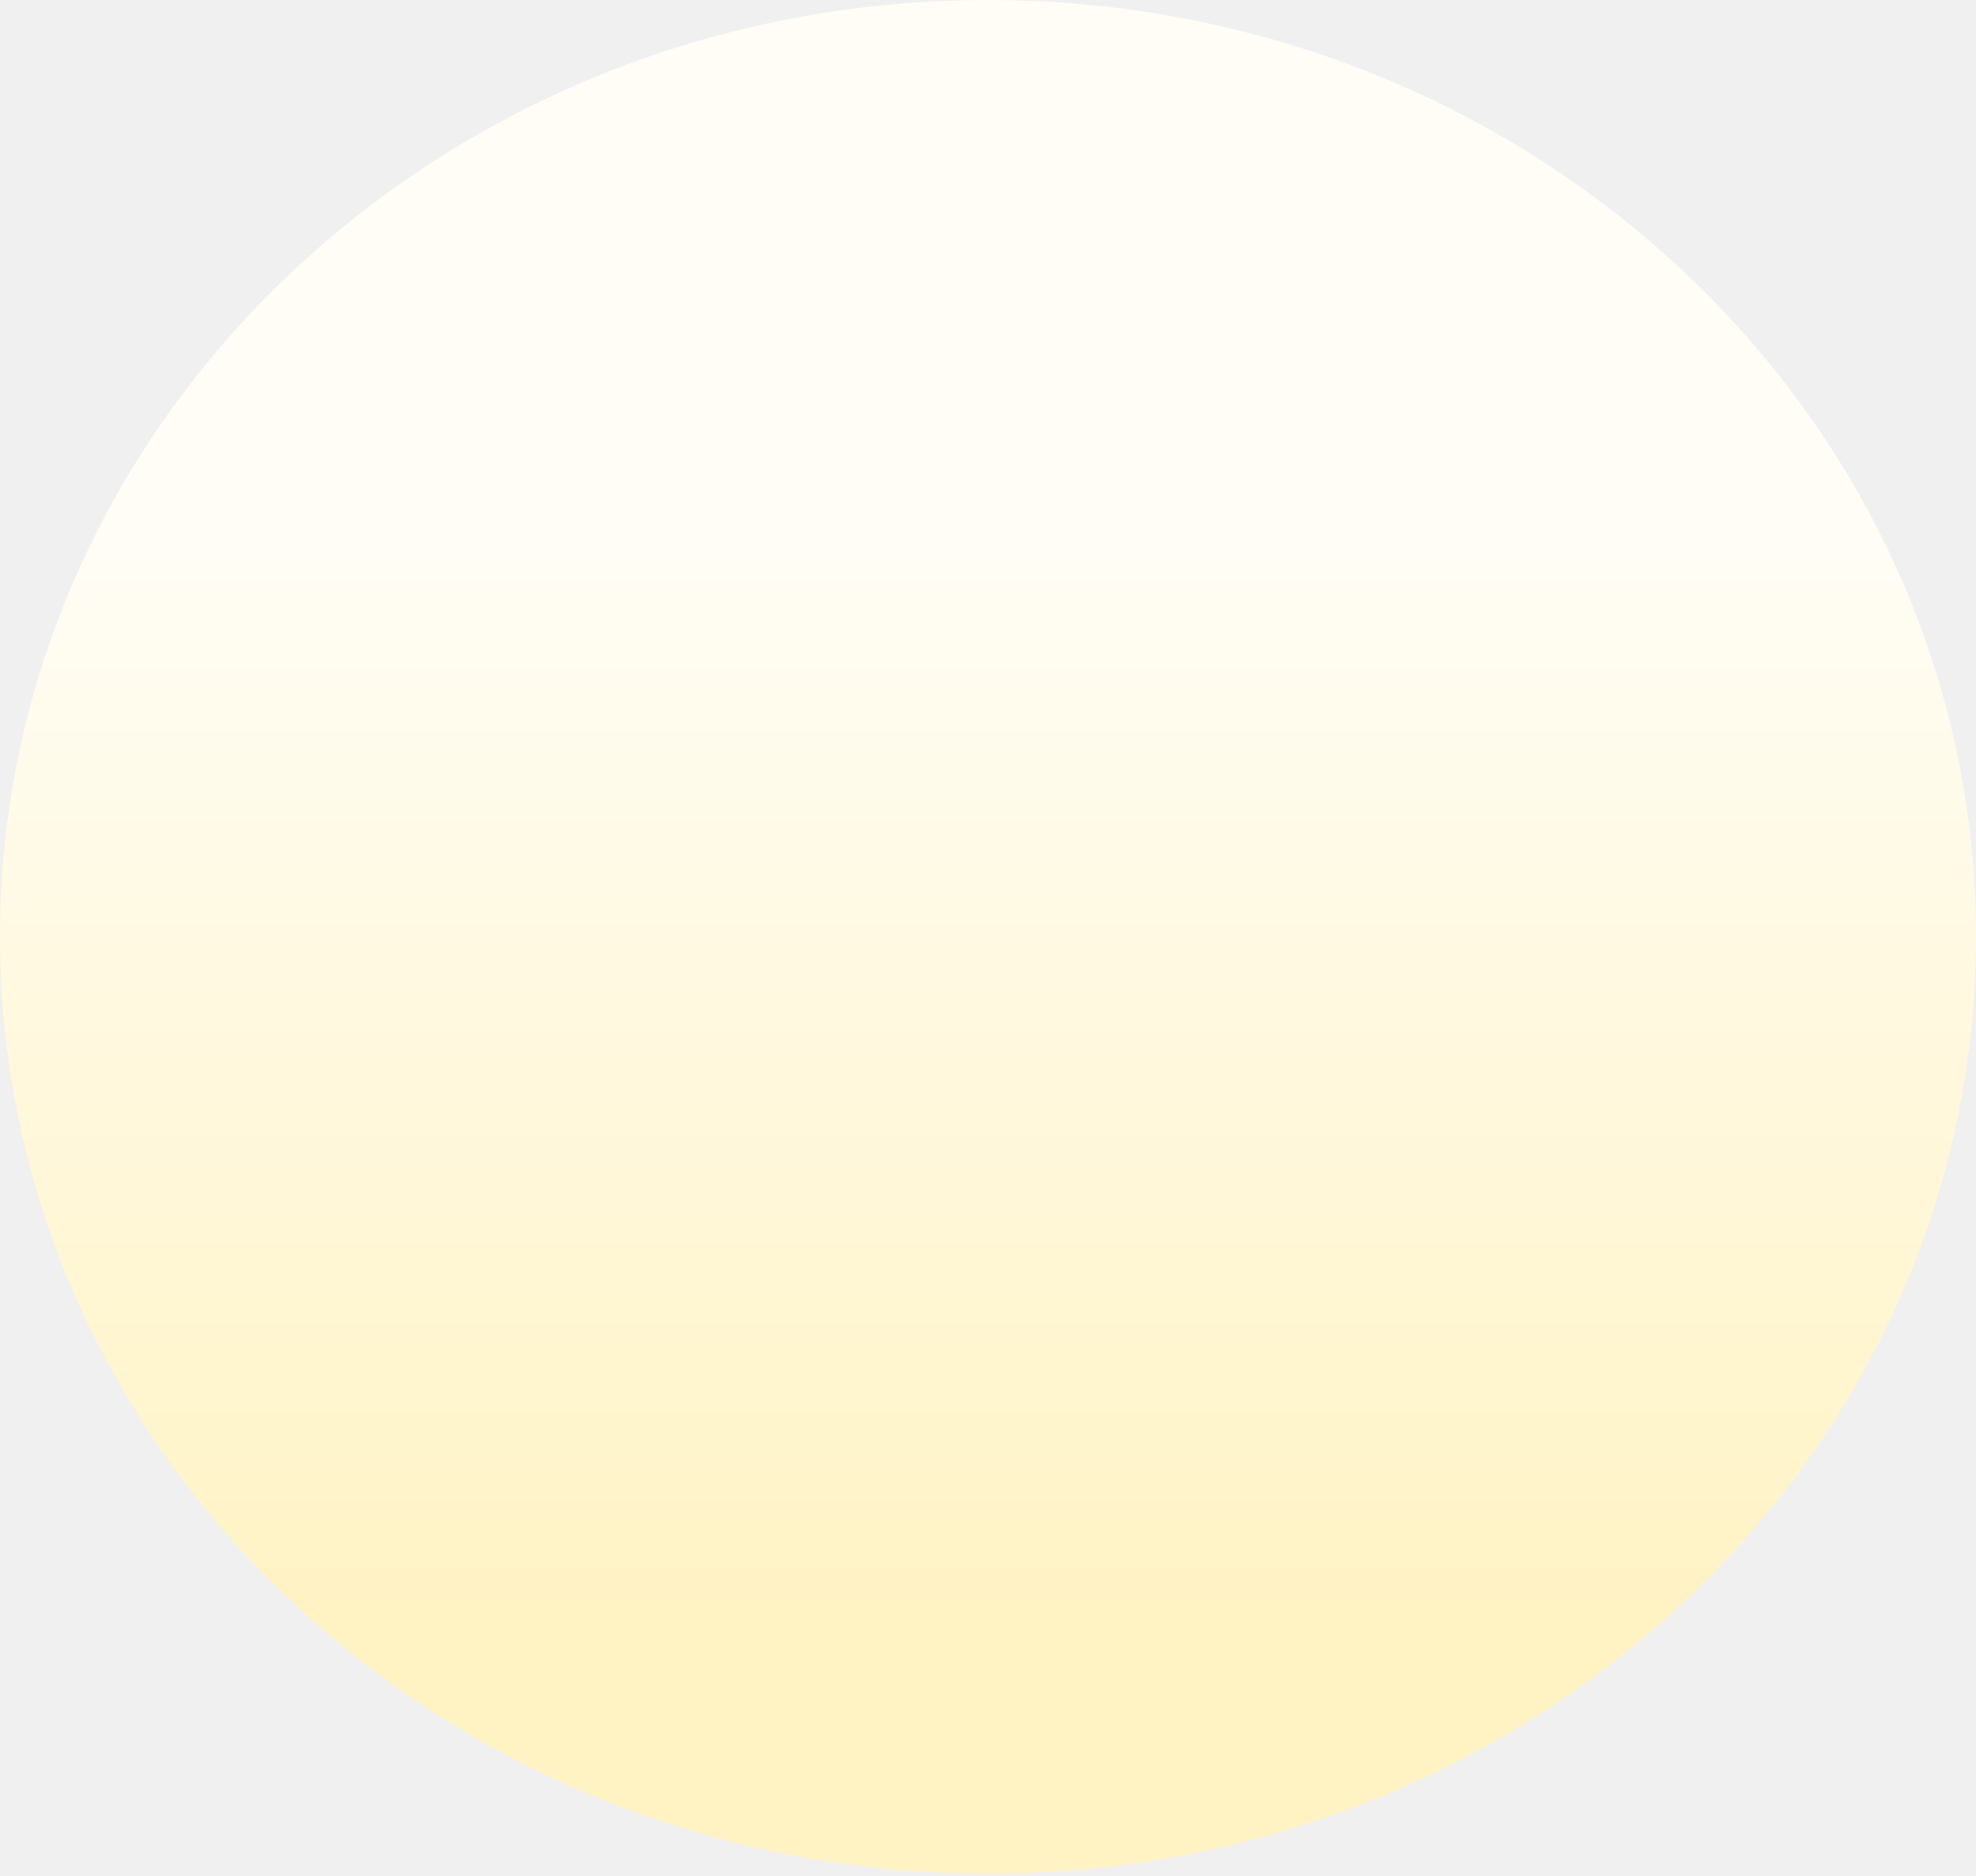
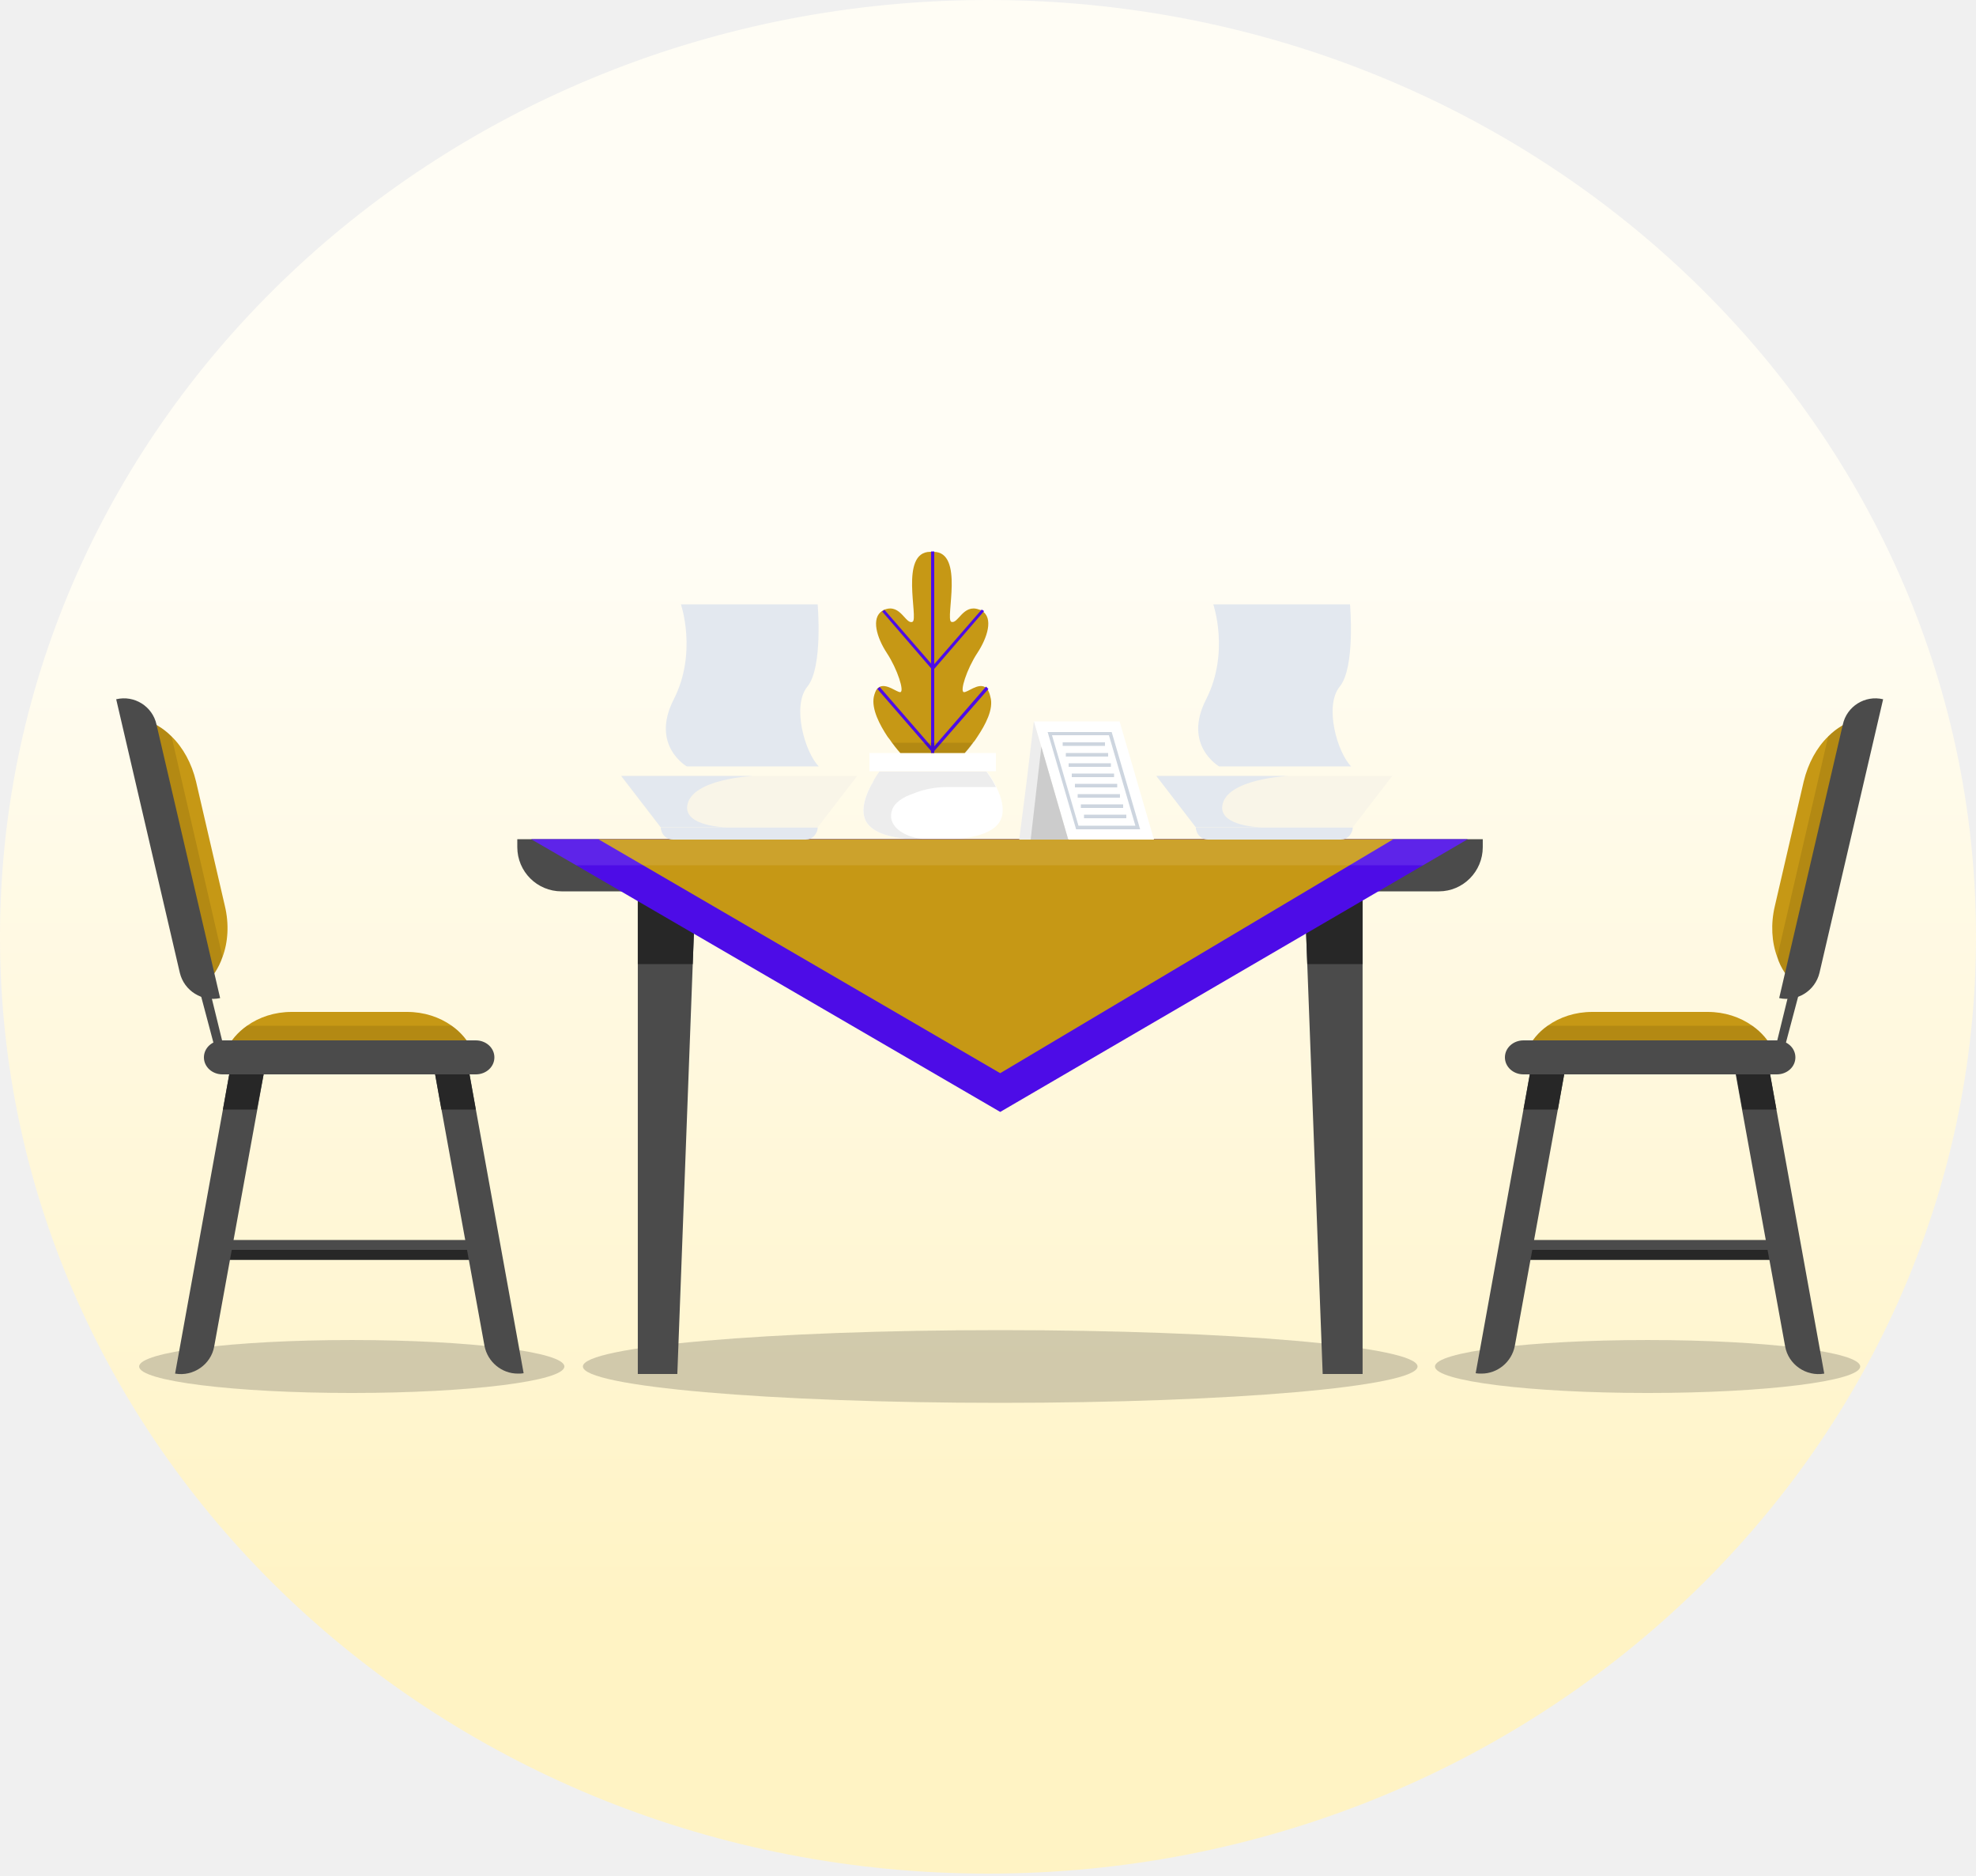
<svg xmlns="http://www.w3.org/2000/svg" width="450" height="427" viewBox="0 0 450 427" fill="none">
-   <path d="M225 426.6C349.264 426.6 450 331.102 450 213.3C450 95.498 349.264 0 225 0C100.736 0 0 95.498 0 213.3C0 331.102 100.736 426.6 225 426.6Z" fill="url(#paint0_linear_8005_191171)" />
+   <path d="M225 426.6C349.264 426.6 450 331.102 450 213.3C450 95.498 349.264 0 225 0C100.736 0 0 95.498 0 213.3C0 331.102 100.736 426.6 225 426.6Z" fill="url(#paint0_linear_9895_177694)" />
+   <path opacity="0.2" d="M80.108 317.162C106.849 317.162 128.528 314.462 128.528 311.132C128.528 307.801 106.849 305.102 80.108 305.102C53.366 305.102 31.688 307.801 31.688 311.132C31.688 314.462 53.366 317.162 80.108 317.162Z" fill="#1B1B1B" />
+   <path d="M107.644 239.13H51.484C52.474 236.97 54.184 234.99 56.254 233.55C59.044 231.57 62.554 230.4 66.424 230.4H92.704C96.574 230.4 100.084 231.57 102.874 233.55C104.944 234.99 106.564 236.97 107.644 239.13Z" fill="#C69815" />
+   <path opacity="0.1" d="M107.644 239.131H51.484C52.474 236.971 54.184 234.991 56.254 233.551H102.874C104.944 234.991 106.564 236.971 107.644 239.131Z" fill="black" />
+   <path d="M46.442 224.281L32.492 163.801C34.922 164.431 37.172 165.781 39.062 167.671C41.672 170.191 43.652 173.791 44.642 177.931L51.212 206.281C52.202 210.421 51.932 214.561 50.672 217.891C49.772 220.501 48.332 222.661 46.442 224.281Z" fill="#C69815" />
+   <path opacity="0.1" d="M46.442 224.281L32.492 163.801C34.922 164.431 37.172 165.781 39.062 167.671L50.672 217.891C49.772 220.501 48.332 222.661 46.442 224.281Z" fill="black" />
+   <path d="M110.251 282.33H48.781V286.83H110.251V282.33Z" fill="#4B4B4B" />
+   <path d="M110.251 284.58H48.781V286.83H110.251V284.58Z" fill="#272727" />
+   <path d="M40.951 221.49L26.461 159.21C30.601 158.22 34.741 160.83 35.641 164.97L50.131 227.25C46.081 228.15 41.941 225.63 40.951 221.49Z" fill="#4B4B4B" />
+   <path d="M108.358 244.621H50.667C48.328 244.621 46.438 242.911 46.438 240.751C46.438 238.591 48.328 236.881 50.667 236.881H108.358C110.698 236.881 112.588 238.591 112.588 240.751C112.588 242.911 110.698 244.621 108.358 244.621Z" fill="#4B4B4B" />
+   <path d="M60.575 241.471L60.035 244.621L58.595 252.631L48.785 306.541C48.065 310.681 44.015 313.471 39.875 312.751L50.765 252.631L52.205 244.621L53.015 240.121L60.575 241.471Z" fill="#4B4B4B" />
+   <path d="M119.247 312.659C118.797 312.749 118.347 312.749 117.897 312.749C114.297 312.749 111.057 310.139 110.337 306.449L100.527 252.539L99.087 244.529L98.547 241.379L106.107 240.029L106.917 244.529L108.357 252.539L119.247 312.659Z" fill="#4B4B4B" />
+   <path d="M44.375 221.49L49.325 240.12L51.215 239.49L46.625 220.77L44.375 221.49Z" fill="#4B4B4B" />
+   <path d="M60.036 244.621L58.506 252.631H50.766L52.206 244.621H60.036Z" fill="#272727" />
+   <path d="M108.356 252.631H100.526L99.086 244.621H106.916L108.356 252.631Z" fill="#272727" />
+   <path opacity="0.2" d="M375.209 317.162C401.951 317.162 423.629 314.462 423.629 311.132C423.629 307.801 401.951 305.102 375.209 305.102C348.467 305.102 326.789 307.801 326.789 311.132C326.789 314.462 348.467 317.162 375.209 317.162Z" fill="#1B1B1B" />
+   <path d="M347.758 239.13H403.828C402.838 236.97 401.128 234.99 399.058 233.55C396.268 231.57 392.758 230.4 388.888 230.4H362.608C358.738 230.4 355.228 231.57 352.438 233.55C350.368 234.99 348.748 236.97 347.758 239.13Z" fill="#C69815" />
+   <path opacity="0.1" d="M347.758 239.131H403.828C402.838 236.971 401.128 234.991 399.058 233.551H352.438C350.368 234.991 348.748 236.971 347.758 239.131Z" fill="black" />
+   <path d="M408.965 224.281L422.915 163.801C420.485 164.431 418.235 165.781 416.345 167.671C413.735 170.191 411.755 173.791 410.765 177.931L404.195 206.281C403.205 210.421 403.475 214.561 404.735 217.891C405.545 220.501 407.075 222.661 408.965 224.281Z" fill="#C69815" />
+   <path opacity="0.1" d="M408.964 224.281L422.914 163.801C420.484 164.431 418.234 165.781 416.344 167.671L404.734 217.891C405.544 220.501 407.074 222.661 408.964 224.281Z" fill="black" />
+   <path d="M406.533 282.33H345.062V286.83H406.533V282.33Z" fill="#4B4B4B" />
+   <path d="M406.533 284.58H345.062V286.83H406.533V284.58Z" fill="#272727" />
+   <path d="M414.36 221.49L428.85 159.21C424.71 158.22 420.57 160.83 419.67 164.97L405.18 227.25C409.23 228.15 413.37 225.63 414.36 221.49Z" fill="#4B4B4B" />
+   <path d="M346.949 244.621H404.639C406.979 244.621 408.869 242.911 408.869 240.751C408.869 238.591 406.979 236.881 404.639 236.881H346.949C344.609 236.881 342.719 238.591 342.719 240.751C342.719 242.911 344.609 244.621 346.949 244.621Z" fill="#4B4B4B" />
+   <path d="M394.742 241.471L395.282 244.621L396.722 252.631L406.532 306.541C407.252 310.681 411.302 313.471 415.442 312.751L404.552 252.631L403.112 244.621L402.302 240.121L394.742 241.471Z" fill="#4B4B4B" />
+   <path d="M336.062 312.659C336.512 312.749 336.962 312.749 337.412 312.749C341.012 312.749 344.252 310.139 344.972 306.449L354.783 252.539L356.222 244.529L356.762 241.379L349.203 240.029L348.393 244.529L346.953 252.539L336.062 312.659Z" fill="#4B4B4B" />
+   <path d="M410.942 221.49L405.992 240.12L404.102 239.49L408.692 220.77L410.942 221.49Z" fill="#4B4B4B" />
+   <path d="M395.375 244.621L396.815 252.631H404.555L403.115 244.621H395.375Z" fill="#272727" />
+   <path d="M346.953 252.631H354.783L356.223 244.621H348.393L346.953 252.631Z" fill="#272727" />
+   <path d="M226.8 171.451H198V175.591H226.8V171.451Z" fill="white" />
+   <path d="M227.254 187.652C224.374 191.162 216.004 191.252 213.304 191.162C212.764 191.162 212.494 191.162 212.494 191.162C212.494 191.162 201.154 191.882 197.734 187.742C195.754 185.402 196.834 181.802 198.184 179.192C198.544 178.562 198.814 178.022 199.174 177.482C199.804 176.402 200.344 175.682 200.344 175.682H224.734C224.734 175.682 225.904 177.122 226.894 179.192C228.154 181.712 229.234 185.312 227.254 187.652Z" fill="white" />
+   <path d="M203.134 184.502C201.874 188.372 206.464 191.252 212.494 191.162C212.494 191.162 201.154 191.882 197.734 187.742C195.754 185.402 196.834 181.802 198.184 179.192C198.184 179.102 198.274 179.102 198.274 179.012C198.274 178.922 198.364 178.922 198.364 178.832C198.634 178.382 198.904 177.932 199.084 177.482C199.714 176.402 200.254 175.682 200.254 175.682H224.644C224.644 175.682 225.814 177.122 226.804 179.192H215.914C213.214 179.192 210.424 179.642 207.904 180.722C205.744 181.442 203.674 182.702 203.134 184.502Z" fill="#EDEDED" />
+   <path d="M222.572 167.761C222.212 168.301 221.942 168.751 221.582 169.111C220.592 170.461 219.782 171.361 219.692 171.451H205.022C204.932 171.361 204.122 170.461 203.132 169.111C202.862 168.661 202.502 168.211 202.142 167.761C200.342 165.061 198.452 161.461 198.992 158.671C199.172 157.861 199.442 157.231 199.712 156.871C199.892 156.691 200.072 156.511 200.252 156.421C201.872 155.521 204.302 157.681 205.022 157.591C206.012 157.501 204.392 152.371 201.962 148.681C199.712 145.261 198.272 140.671 200.972 139.051C201.062 138.961 201.152 138.961 201.242 138.871C201.332 138.781 201.422 138.781 201.512 138.781C205.112 137.431 206.282 142.291 207.812 141.571C209.252 140.941 204.752 125.641 211.862 125.641C211.952 125.641 212.132 125.641 212.222 125.641C212.312 125.641 212.492 125.641 212.582 125.641C219.692 125.641 215.192 140.941 216.632 141.571C218.162 142.201 219.332 137.431 222.932 138.781C223.022 138.781 223.112 138.871 223.292 138.871C223.382 138.961 223.472 138.961 223.562 139.051C226.352 140.671 224.822 145.261 222.572 148.681C220.142 152.371 218.522 157.501 219.512 157.591C220.322 157.681 222.662 155.521 224.282 156.421C224.462 156.511 224.642 156.691 224.822 156.871C225.092 157.231 225.362 157.861 225.542 158.671C226.352 161.461 224.372 165.061 222.572 167.761Z" fill="#C69815" />
+   <path d="M212.759 125.551V171.451H212.039V125.551C212.129 125.551 212.309 125.551 212.399 125.551C212.579 125.551 212.669 125.551 212.759 125.551Z" fill="#4D0CE7" />
+   <path d="M212.771 151.829L212.501 152.099L212.231 152.369L212.141 152.279L200.891 139.229L201.161 139.049C201.251 138.959 201.341 138.959 201.431 138.869L212.141 151.199L212.501 151.559L212.771 151.829Z" fill="#4D0CE7" />
+   <path d="M212.765 170.642L212.495 170.912L212.225 171.182L212.135 171.092L199.805 156.872C199.985 156.692 200.165 156.512 200.345 156.422L212.135 170.012L212.495 170.372L212.765 170.642Z" fill="#4D0CE7" />
+   <path d="M224.107 139.139L212.857 152.189L212.767 152.279L212.497 152.009L212.227 151.739L212.497 151.469L212.857 151.109L223.567 138.779C223.657 138.869 223.747 138.869 223.837 138.959L224.107 139.139Z" fill="#4D0CE7" />
+   <path d="M225.093 156.87L212.763 171L212.673 171.09L212.403 170.82L212.133 170.55L212.403 170.28L212.763 169.92L224.553 156.33C224.733 156.51 224.913 156.69 225.093 156.87Z" fill="#4D0CE7" />
+   <path opacity="0.1" d="M221.677 169.111C220.687 170.461 219.877 171.361 219.787 171.451H205.117C205.027 171.361 204.217 170.461 203.227 169.111H221.677Z" fill="black" />
+   <path opacity="0.2" d="M227.782 319.41C280.271 319.41 322.822 315.703 322.822 311.13C322.822 306.557 280.271 302.85 227.782 302.85C175.293 302.85 132.742 306.557 132.742 311.13C132.742 315.703 175.293 319.41 227.782 319.41Z" fill="#1B1B1B" />
+   <path d="M327.685 202.95H127.885C122.305 202.95 117.805 198.45 117.805 192.87V191.07H337.675V192.87C337.675 198.45 333.175 202.95 327.685 202.95Z" fill="#4B4B4B" />
+   <path d="M158.39 202.682L157.76 219.512L154.25 312.842H145.25V202.682H158.39Z" fill="#4B4B4B" />
+   <path d="M158.39 202.682L157.76 219.512H145.25V202.682H158.39Z" fill="#272727" />
+   <path d="M297.078 202.682L297.708 219.512L301.218 312.842H310.308V202.682H297.078Z" fill="#4B4B4B" />
+   <path d="M297.078 202.682L297.708 219.512H310.308V202.682H297.078Z" fill="#272727" />
+   <path d="M334.253 191.07L324.083 197.01L227.783 253.17L131.213 197.01L120.953 191.07H334.253Z" fill="#4D0CE7" />
+   <path d="M136.25 191.07H317.33L227.78 244.35L136.25 191.07Z" fill="#C69815" />
+   <path opacity="0.1" d="M334.253 191.07L324.083 197.01H131.213L120.953 191.07H334.253Z" fill="white" />
+   <path d="M186.214 188.371C186.214 189.181 185.854 189.811 185.404 190.351C184.864 190.891 184.234 191.161 183.424 191.161H153.274C151.924 191.161 150.844 190.261 150.574 189.001C150.484 188.821 150.484 188.551 150.484 188.371H186.214Z" fill="#E3E8EF" />
+   <path d="M195.211 176.67L186.211 188.37H150.391L141.391 176.67H195.211Z" fill="#F9F5E8" />
+   <path d="M165.334 188.37H150.484L141.484 176.67H171.544C171.544 176.67 157.414 177.3 156.514 183.42C155.794 188.19 165.334 188.37 165.334 188.37Z" fill="#E3E8EF" />
+   <path d="M156.418 174.509C156.418 174.509 148.048 169.739 153.448 159.209C158.848 148.589 155.068 137.609 155.068 137.609H186.208C186.208 137.609 187.468 151.919 183.868 156.329C180.268 160.739 183.328 171.359 186.478 174.509H156.418Z" fill="#E3E8EF" />
+   <path d="M308.066 188.371C308.066 189.181 307.706 189.811 307.256 190.351C306.716 190.891 306.086 191.161 305.276 191.161H275.126C273.776 191.161 272.696 190.261 272.426 189.001C272.336 188.821 272.336 188.551 272.336 188.371H308.066Z" fill="#E3E8EF" />
+   <path d="M317.066 176.67L308.066 188.37H272.336L263.336 176.67H317.066Z" fill="#F9F5E8" />
+   <path d="M287.186 188.37H279.761H272.336L263.336 176.67H293.396C293.396 176.67 279.266 177.3 278.366 183.42C277.646 188.19 287.186 188.37 287.186 188.37Z" fill="#E3E8EF" />
+   <path d="M277.652 174.509C277.652 174.509 269.282 169.739 274.682 159.209C280.082 148.589 276.302 137.609 276.302 137.609H307.442C307.442 137.609 308.702 151.919 305.102 156.329C301.502 160.739 304.562 171.359 307.712 174.509H277.652Z" fill="#E3E8EF" />
+   <path d="M262.797 191.16H243.267L235.438 164.25H254.967L262.797 191.16Z" fill="white" />
+   <path d="M259.646 188.818H245.066L238.586 166.678H253.166L259.646 188.818ZM245.606 188.008H258.566L252.536 167.398H239.576L245.606 188.008Z" fill="#CDD5DF" />
+   <path d="M235.439 164.25L239.399 177.75L243.269 191.16H235.439H232.109L233.819 177.75L235.439 164.25Z" fill="#EDEDED" />
+   <path d="M237.149 170.01L234.719 191.16H243.269L237.149 170.01Z" fill="#CCCCCC" />
+   <path d="M251.638 169.02H242.008V169.83H251.638V169.02Z" fill="#CDD5DF" />
+   <path d="M252.357 171.449H242.727V172.259H252.357V171.449Z" fill="#CDD5DF" />
+   <path d="M252.989 173.789H243.359V174.599H252.989V173.789Z" fill="#CDD5DF" />
+   <path d="M253.708 176.129H244.078V176.939H253.708V176.129Z" fill="#CDD5DF" />
+   <path d="M254.427 178.469H244.797V179.279H254.427V178.469Z" fill="#CDD5DF" />
+   <path d="M255.052 180.809H245.422V181.619H255.052V180.809Z" fill="#CDD5DF" />
+   <path d="M255.778 183.148H246.148V183.958H255.778V183.148Z" fill="#CDD5DF" />
+   <path d="M256.497 185.49H246.867V186.3H256.497V185.49Z" fill="#CDD5DF" />
  <defs>
-     <linearGradient id="paint0_linear_8005_191171" x1="208.876" y1="426.547" x2="208.876" y2="-0" gradientUnits="userSpaceOnUse">
+     <linearGradient id="paint0_linear_9895_177694" x1="208.876" y1="426.547" x2="208.876" y2="-0" gradientUnits="userSpaceOnUse">
      <stop offset="0.135" stop-color="#FFF3C4" />
      <stop offset="0.708" stop-color="#FFFDF5" />
    </linearGradient>
  </defs>
</svg>
